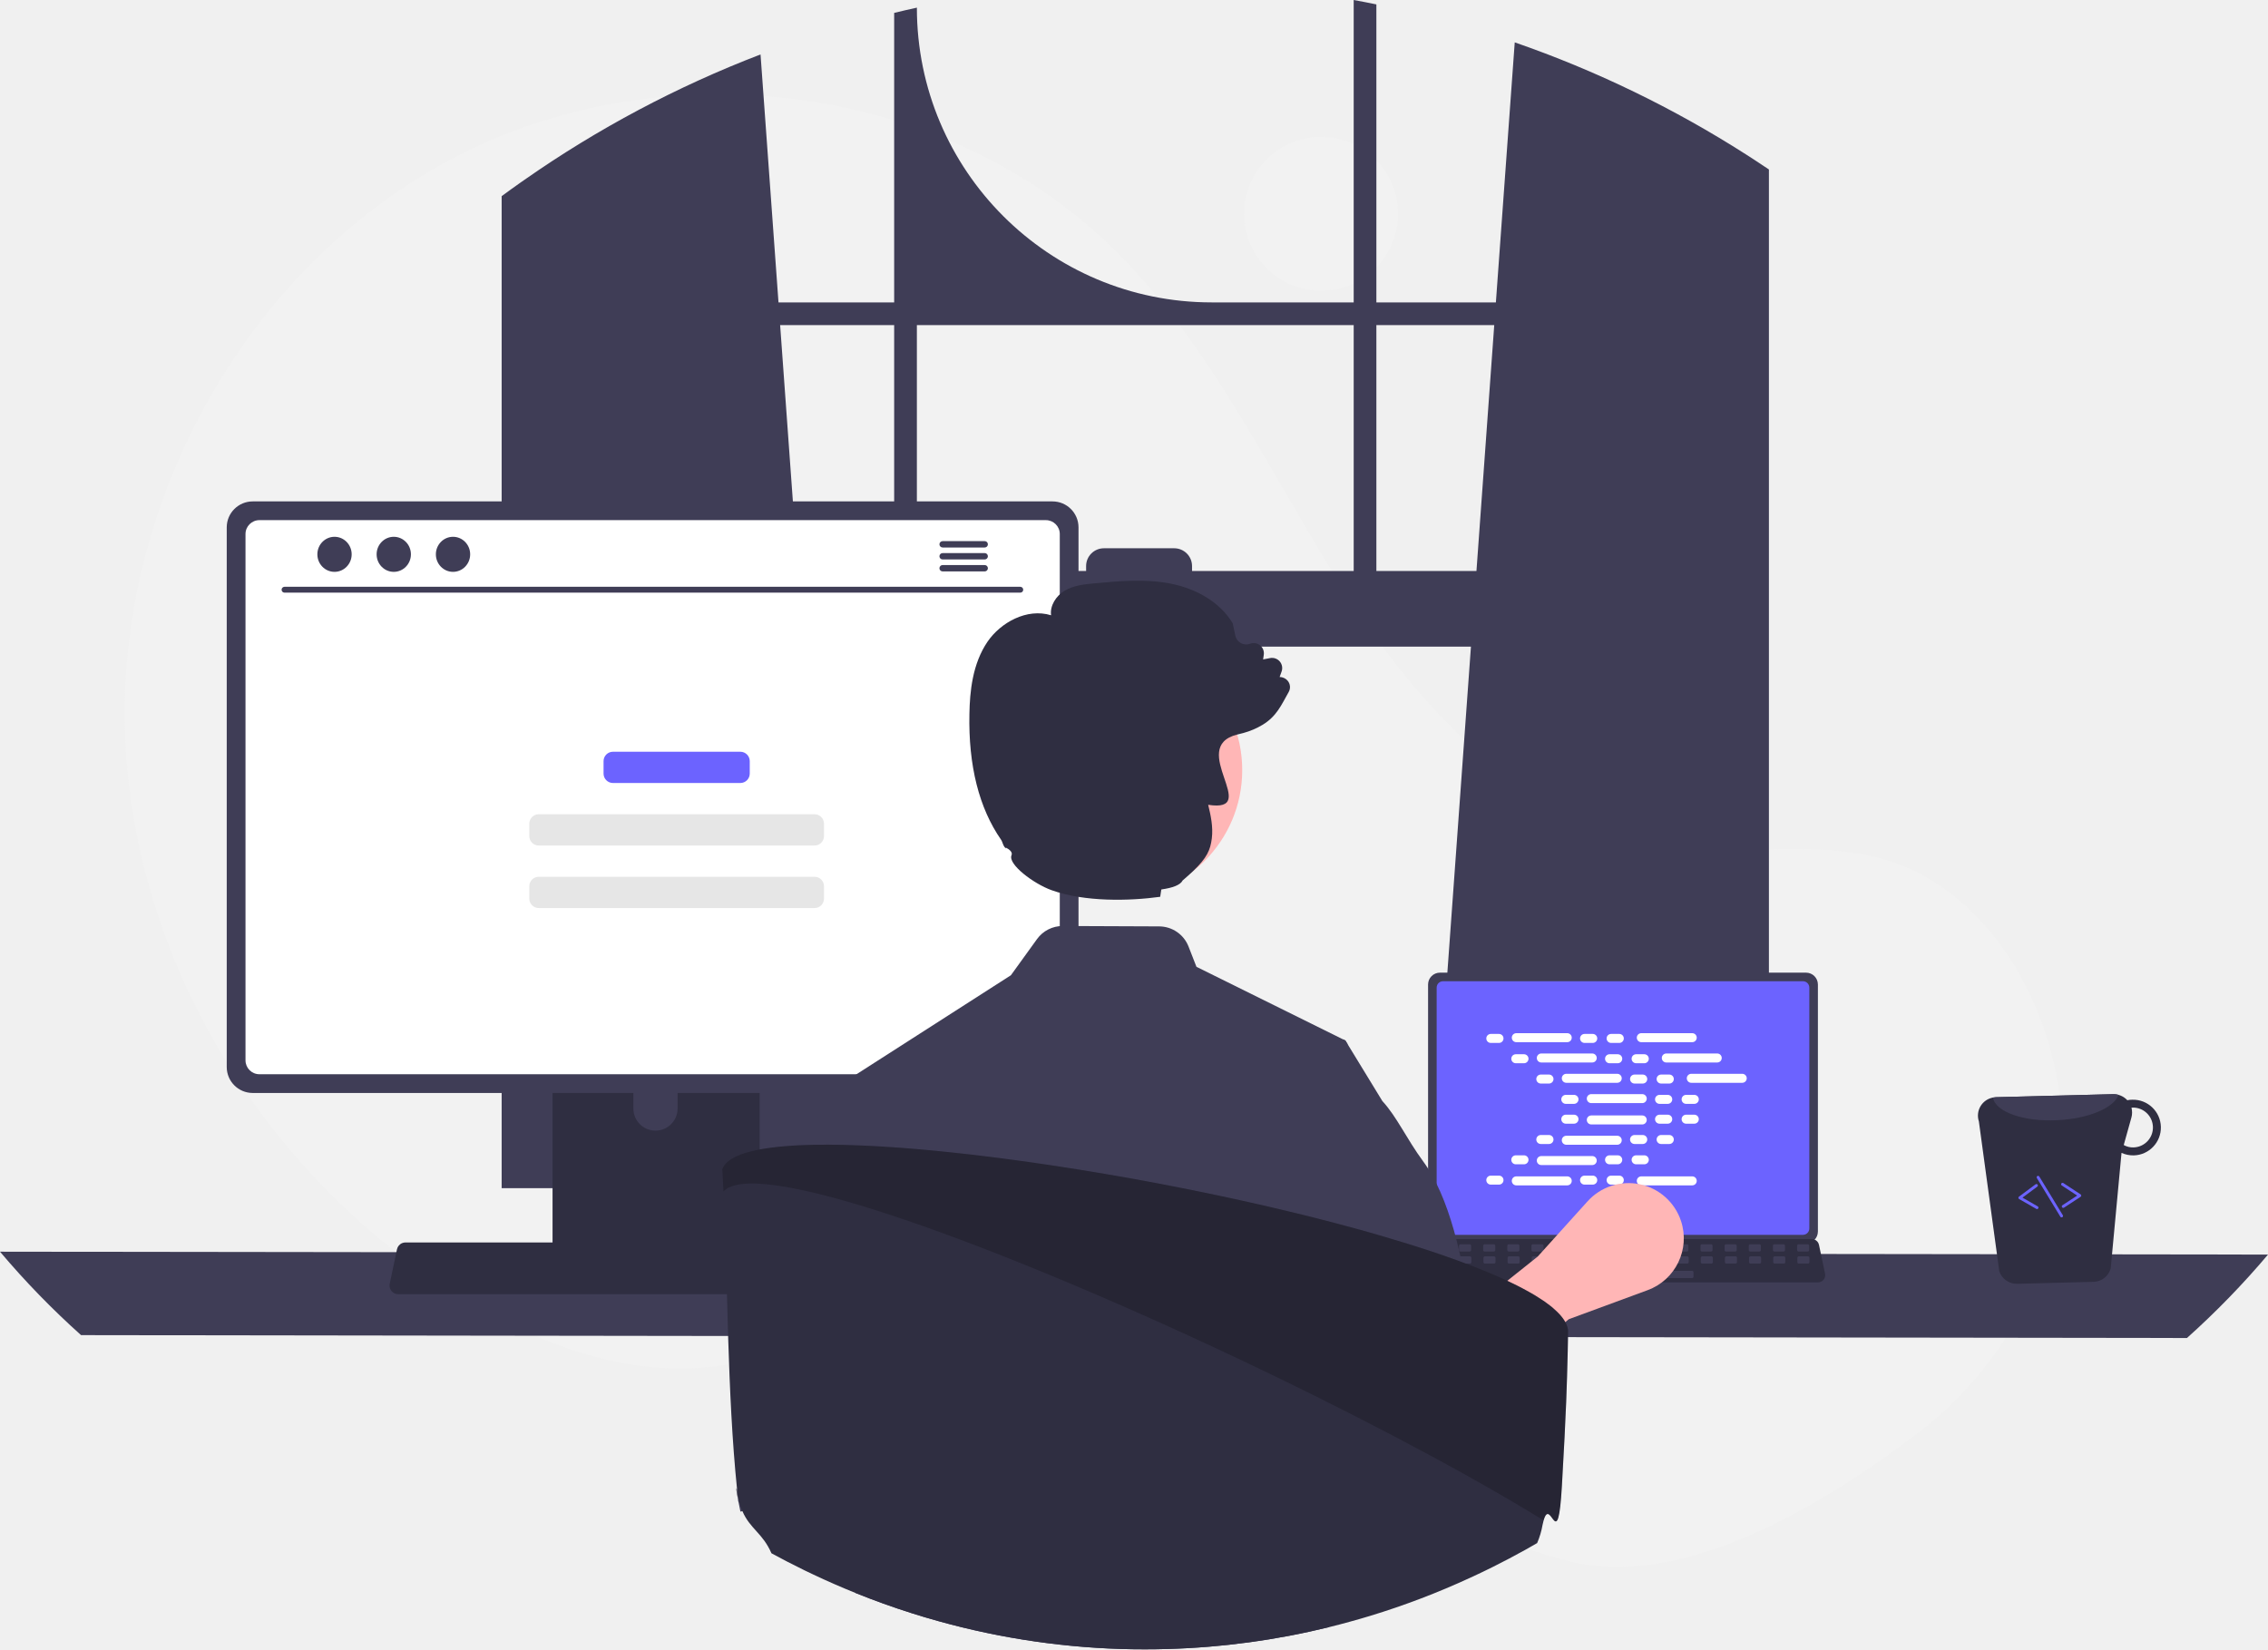
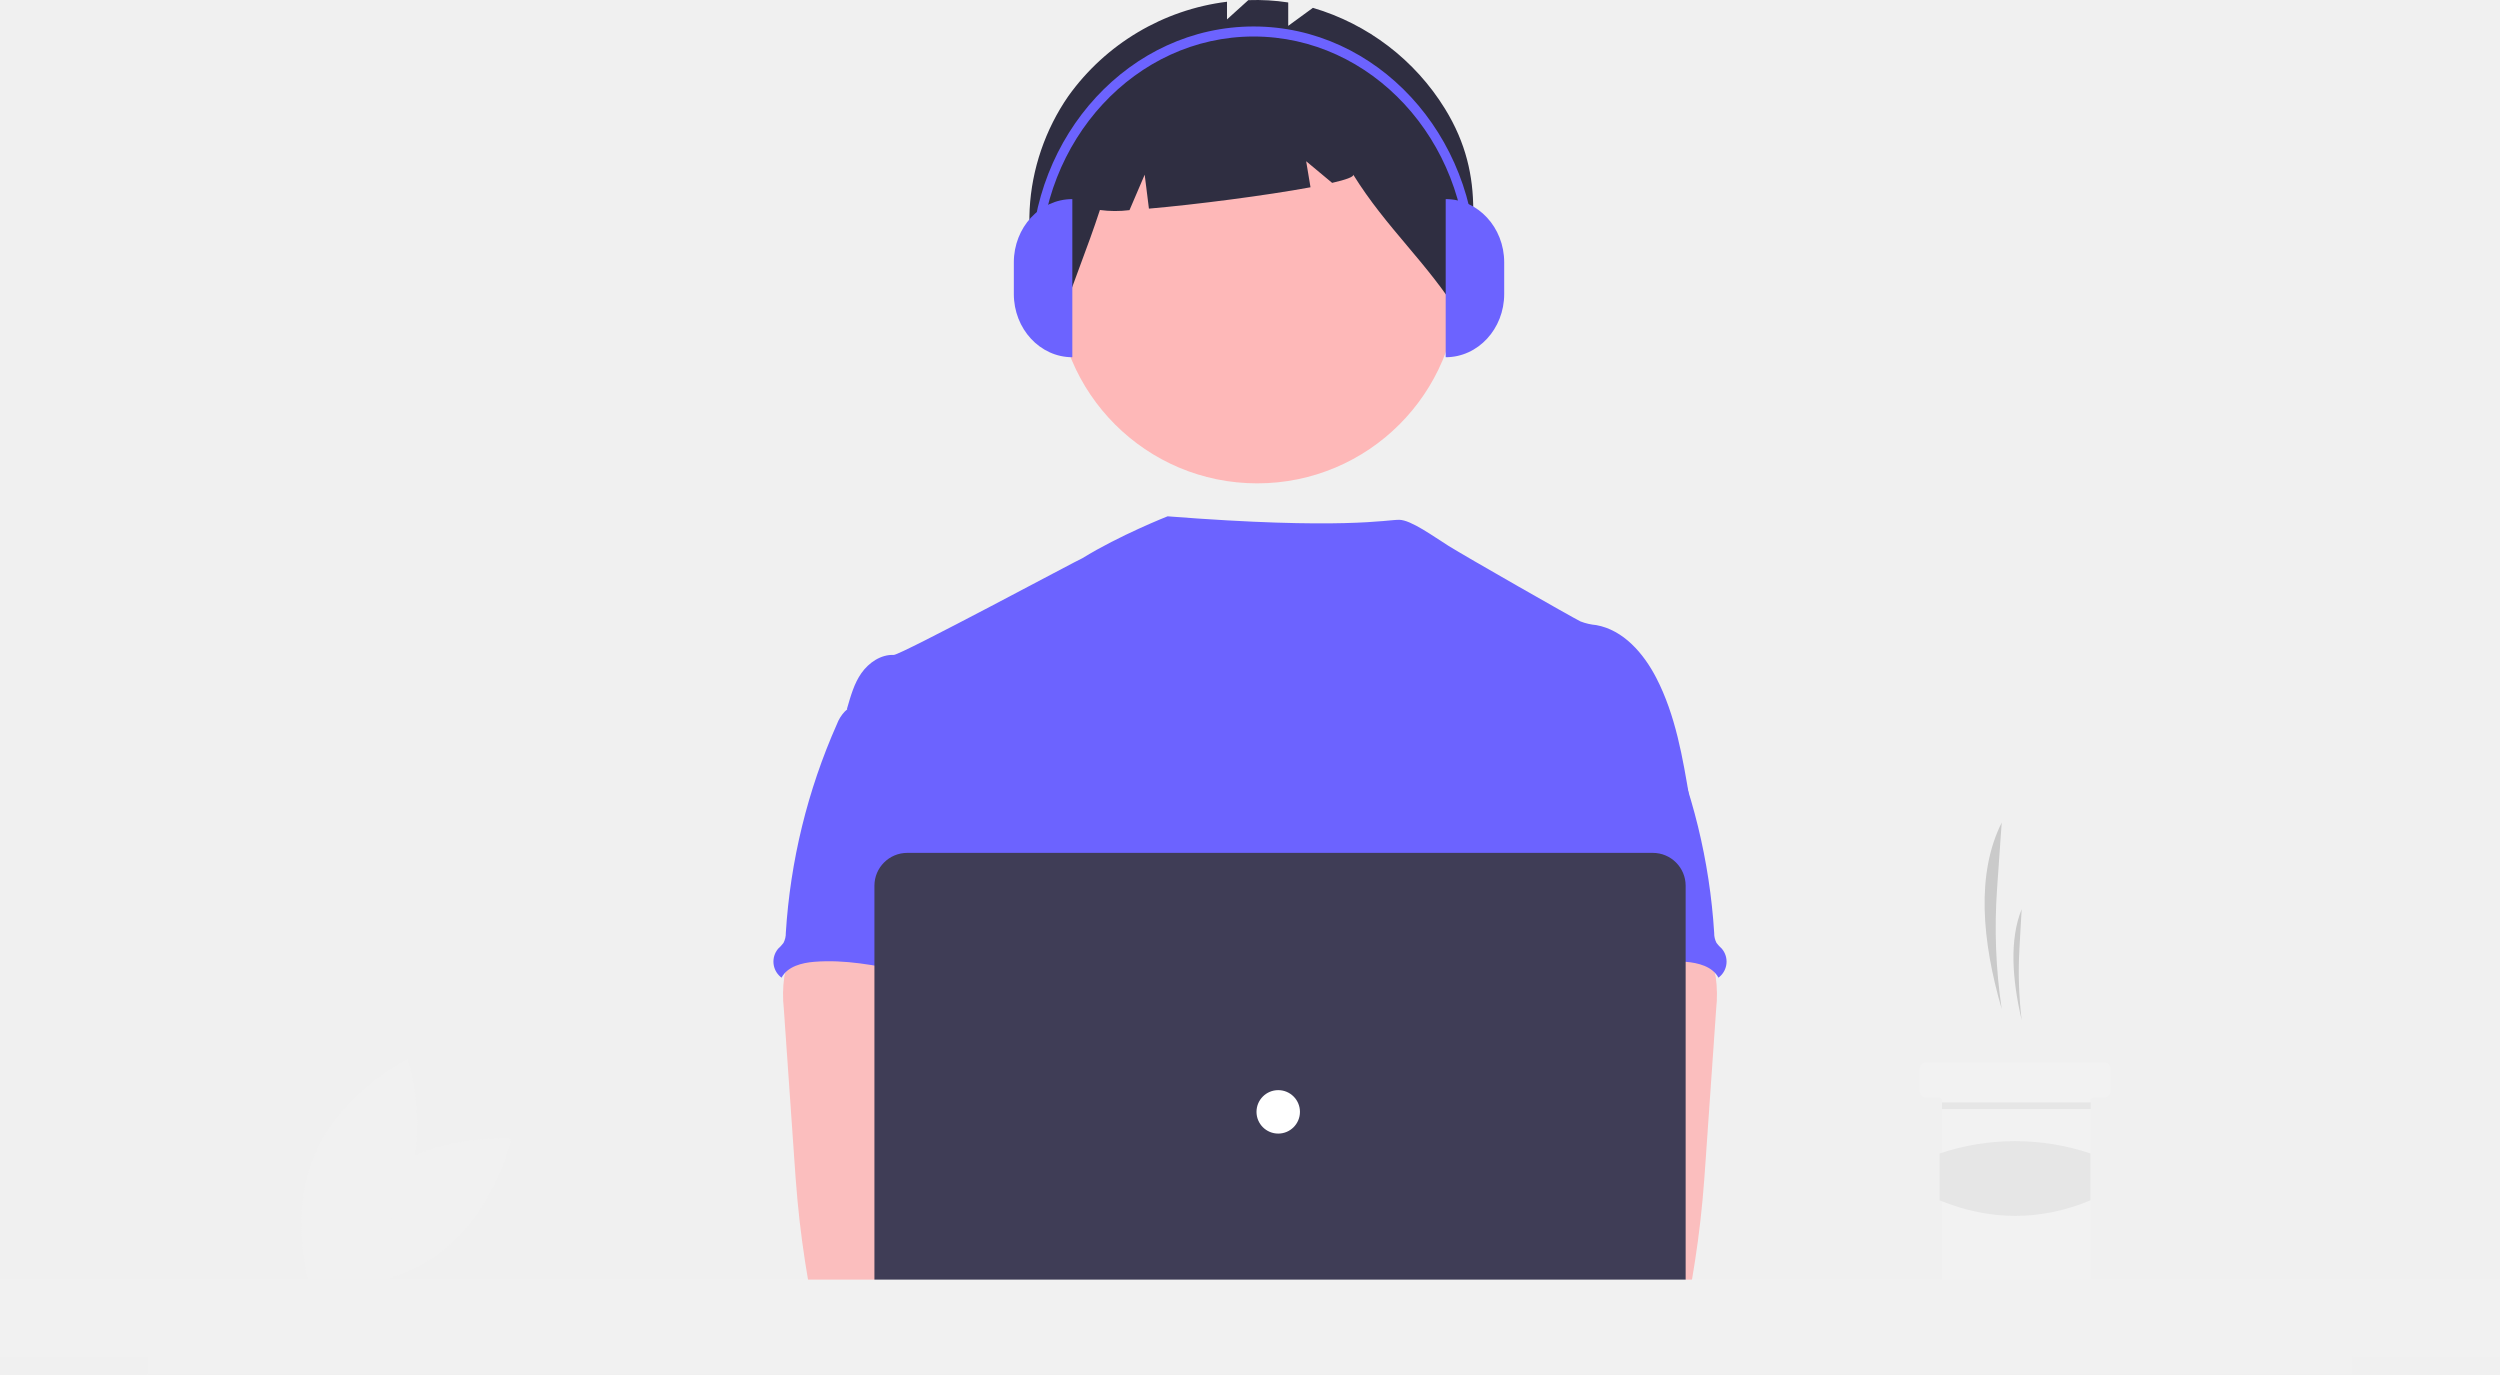
- <svg xmlns="http://www.w3.org/2000/svg" data-name="Layer 1" width="786.82" height="572.258" viewBox="0 0 786.82 572.258">
-   <circle cx="458.321" cy="74.182" r="26.701" fill="#f2f2f2" />
-   <path d="M872.038,661.023c39.688-30.229,58.644-81.025,46.776-129.482q-.442-1.806-.934-3.604c-7.867-28.763-27.332-56.101-55.7-65.291-23.82-7.717-49.82-1.783-74.669-4.851-48.781-6.024-86.601-45.494-113.211-86.819-26.611-41.325-47.062-87.583-82.422-121.724-58.285-56.275-153.362-68.391-225.627-31.76C293.987,254.121,247.955,335.391,249.918,416.386c1.963,80.995,50.046,158.432,119.875,199.517,25.652,15.093,55.321,25.785,84.848,22.044,25.62-3.246,48.899-17.013,74.399-21.1,40.091-6.426,79.927,11.701,114.603,32.824,34.676,21.123,68.17,46.16,107.574,55.952C789.478,715.131,836.881,687.801,872.038,661.023Z" transform="translate(-206.59 -163.8711)" fill="#f2f2f2" />
-   <path d="M815.016,219.191c-.87-.58-1.75-1.13-2.62-1.69a380.24,380.24,0,0,0-80.31-38.93l-6.54,90.22h-41.46v-103.39c-2.61-.54-5.24-1.05-7.87-1.53v104.92H626.946A102.27,102.27,0,0,1,524.676,166.521v-0c-2.64.57-5.26,1.18-7.88,1.83v100.44h-40.13l-6.23-86.03a380.858,380.858,0,0,0-81.94,43.53c-.44.3-.88.61-1.31.91-2.21,1.55-4.39,3.13-6.56,4.73v344.19h118.27l-2.09-28.95-11.5-158.95h231.59l-11.5,158.95-2.09,28.95h116.96v-353.45Q817.656,220.901,815.016,219.191Zm-298.22,142.78h-33.39l-6.17-85.3h39.56Zm159.42,0h-56.08v-1.69a6.18,6.18,0,0,0-6.19-6.18h-24.38a6.178,6.178,0,0,0-6.18,6.18v1.69h-58.71v-85.3h151.54Zm7.87,0v-85.3h40.89l-6.17,85.3Z" transform="translate(-206.59 -163.8711)" fill="#3f3d56" />
-   <path d="M206.59,598.162a289.003,289.003,0,0,0,28.12,28.95l730.58,1a289.003,289.003,0,0,0,28.12-28.95Z" transform="translate(-206.59 -163.8711)" fill="#3f3d56" />
-   <path d="M702.02,505.462v85.704a4.122,4.122,0,0,0,4.119,4.119H833.143a4.122,4.122,0,0,0,4.119-4.119v-85.704a4.124,4.124,0,0,0-4.119-4.115H706.139A4.124,4.124,0,0,0,702.02,505.462Z" transform="translate(-206.59 -163.8711)" fill="#3f3d56" />
-   <path d="M704.999,506.529V590.109a2.205,2.205,0,0,0,2.201,2.201H832.086a2.205,2.205,0,0,0,2.201-2.201V506.529a2.206,2.206,0,0,0-2.201-2.206H707.201A2.206,2.206,0,0,0,704.999,506.529Z" transform="translate(-206.59 -163.8711)" fill="#6c63ff" />
-   <path d="M699.364,607.881a2.47,2.47,0,0,0,1.943.93H837.299a2.502,2.502,0,0,0,2.446-3.016l-2.111-10.027a2.507,2.507,0,0,0-1.558-1.818,2.425,2.425,0,0,0-.888-.168H703.41a2.424,2.424,0,0,0-.888.168,2.507,2.507,0,0,0-1.558,1.818l-2.111,10.027A2.501,2.501,0,0,0,699.364,607.881Z" transform="translate(-206.59 -163.8711)" fill="#2f2e41" />
-   <rect x="830.034" y="595.588" width="4.188" height="2.513" rx="0.488" transform="translate(1457.666 1029.819) rotate(-180)" fill="#3f3d56" />
-   <rect x="821.657" y="595.588" width="4.188" height="2.513" rx="0.488" transform="translate(1440.912 1029.819) rotate(-180)" fill="#3f3d56" />
-   <rect x="813.28" y="595.588" width="4.188" height="2.513" rx="0.488" transform="translate(1424.158 1029.819) rotate(-180)" fill="#3f3d56" />
-   <rect x="804.903" y="595.588" width="4.188" height="2.513" rx="0.488" transform="translate(1407.404 1029.819) rotate(-180)" fill="#3f3d56" />
-   <rect x="796.526" y="595.588" width="4.188" height="2.513" rx="0.488" transform="translate(1390.65 1029.819) rotate(-180)" fill="#3f3d56" />
-   <rect x="788.149" y="595.588" width="4.188" height="2.513" rx="0.488" transform="translate(1373.896 1029.819) rotate(-180)" fill="#3f3d56" />
-   <rect x="779.772" y="595.588" width="4.188" height="2.513" rx="0.488" transform="translate(1357.142 1029.819) rotate(-180)" fill="#3f3d56" />
-   <rect x="771.395" y="595.588" width="4.188" height="2.513" rx="0.488" transform="translate(1340.388 1029.819) rotate(-180)" fill="#3f3d56" />
-   <rect x="763.018" y="595.588" width="4.188" height="2.513" rx="0.488" transform="translate(1323.634 1029.819) rotate(-180)" fill="#3f3d56" />
-   <rect x="754.641" y="595.588" width="4.188" height="2.513" rx="0.488" transform="translate(1306.88 1029.819) rotate(-180)" fill="#3f3d56" />
-   <rect x="746.264" y="595.588" width="4.188" height="2.513" rx="0.488" transform="translate(1290.126 1029.819) rotate(-180)" fill="#3f3d56" />
-   <rect x="737.887" y="595.588" width="4.188" height="2.513" rx="0.488" transform="translate(1273.372 1029.819) rotate(-180)" fill="#3f3d56" />
-   <rect x="729.51" y="595.588" width="4.188" height="2.513" rx="0.488" transform="translate(1256.618 1029.819) rotate(-180)" fill="#3f3d56" />
-   <rect x="721.133" y="595.588" width="4.188" height="2.513" rx="0.488" transform="translate(1239.865 1029.819) rotate(-180)" fill="#3f3d56" />
-   <rect x="712.756" y="595.588" width="4.188" height="2.513" rx="0.488" transform="translate(1223.111 1029.819) rotate(-180)" fill="#3f3d56" />
-   <rect x="704.379" y="595.588" width="4.188" height="2.513" rx="0.488" transform="translate(1206.357 1029.819) rotate(-180)" fill="#3f3d56" />
-   <rect x="830.133" y="599.777" width="4.188" height="2.513" rx="0.488" transform="translate(1457.864 1038.196) rotate(-180)" fill="#3f3d56" />
-   <rect x="821.756" y="599.777" width="4.188" height="2.513" rx="0.488" transform="translate(1441.11 1038.196) rotate(-180)" fill="#3f3d56" />
-   <rect x="813.379" y="599.777" width="4.188" height="2.513" rx="0.488" transform="translate(1424.356 1038.196) rotate(-180)" fill="#3f3d56" />
-   <rect x="805.002" y="599.777" width="4.188" height="2.513" rx="0.488" transform="translate(1407.602 1038.196) rotate(-180)" fill="#3f3d56" />
-   <rect x="796.625" y="599.777" width="4.188" height="2.513" rx="0.488" transform="translate(1390.848 1038.196) rotate(-180)" fill="#3f3d56" />
-   <rect x="788.248" y="599.777" width="4.188" height="2.513" rx="0.488" transform="translate(1374.094 1038.196) rotate(-180)" fill="#3f3d56" />
-   <rect x="779.871" y="599.777" width="4.188" height="2.513" rx="0.488" transform="translate(1357.34 1038.196) rotate(-180)" fill="#3f3d56" />
-   <rect x="771.494" y="599.777" width="4.188" height="2.513" rx="0.488" transform="translate(1340.586 1038.196) rotate(-180)" fill="#3f3d56" />
-   <rect x="763.117" y="599.777" width="4.188" height="2.513" rx="0.488" transform="translate(1323.832 1038.196) rotate(-180)" fill="#3f3d56" />
-   <rect x="754.74" y="599.777" width="4.188" height="2.513" rx="0.488" transform="translate(1307.078 1038.196) rotate(-180)" fill="#3f3d56" />
-   <rect x="746.363" y="599.777" width="4.188" height="2.513" rx="0.488" transform="translate(1290.324 1038.196) rotate(-180)" fill="#3f3d56" />
-   <rect x="737.986" y="599.777" width="4.188" height="2.513" rx="0.488" transform="translate(1273.57 1038.196) rotate(-180)" fill="#3f3d56" />
-   <rect x="729.609" y="599.777" width="4.188" height="2.513" rx="0.488" transform="translate(1256.816 1038.196) rotate(-180)" fill="#3f3d56" />
-   <rect x="721.232" y="599.777" width="4.188" height="2.513" rx="0.488" transform="translate(1240.062 1038.196) rotate(-180)" fill="#3f3d56" />
-   <rect x="712.855" y="599.777" width="4.188" height="2.513" rx="0.488" transform="translate(1223.309 1038.196) rotate(-180)" fill="#3f3d56" />
-   <rect x="704.478" y="599.777" width="4.188" height="2.513" rx="0.488" transform="translate(1206.555 1038.196) rotate(-180)" fill="#3f3d56" />
-   <rect x="760.604" y="604.803" width="33.508" height="2.513" rx="0.488" transform="translate(1348.126 1048.248) rotate(-180)" fill="#3f3d56" />
-   <rect x="515.631" y="358.737" width="5.966" height="3.122" rx="1.561" fill="#fff" />
-   <rect x="548.154" y="358.737" width="5.966" height="3.122" rx="1.561" fill="#fff" />
-   <rect x="557.369" y="358.737" width="5.966" height="3.122" rx="1.561" fill="#fff" />
-   <rect x="524.477" y="358.477" width="20.796" height="3.122" rx="1.561" fill="#fff" />
-   <rect x="567.841" y="358.477" width="20.796" height="3.122" rx="1.561" fill="#fff" />
-   <rect x="524.304" y="365.784" width="5.966" height="3.122" rx="1.561" fill="#fff" />
-   <rect x="556.827" y="365.784" width="5.966" height="3.122" rx="1.561" fill="#fff" />
-   <rect x="566.042" y="365.784" width="5.966" height="3.122" rx="1.561" fill="#fff" />
-   <rect x="533.15" y="365.523" width="20.796" height="3.122" rx="1.561" fill="#fff" />
-   <rect x="576.514" y="365.523" width="20.796" height="3.122" rx="1.561" fill="#fff" />
-   <rect x="532.977" y="372.83" width="5.966" height="3.122" rx="1.561" fill="#fff" />
-   <rect x="565.5" y="372.83" width="5.966" height="3.122" rx="1.561" fill="#fff" />
-   <rect x="574.715" y="372.83" width="5.966" height="3.122" rx="1.561" fill="#fff" />
-   <rect x="541.823" y="372.57" width="20.796" height="3.122" rx="1.561" fill="#fff" />
-   <rect x="585.187" y="372.57" width="20.796" height="3.122" rx="1.561" fill="#fff" />
-   <rect x="541.649" y="379.877" width="5.966" height="3.122" rx="1.561" fill="#fff" />
-   <rect x="574.172" y="379.877" width="5.966" height="3.122" rx="1.561" fill="#fff" />
-   <rect x="583.387" y="379.877" width="5.966" height="3.122" rx="1.561" fill="#fff" />
-   <rect x="550.496" y="379.617" width="20.796" height="3.122" rx="1.561" fill="#fff" />
-   <rect x="548.154" y="407.898" width="5.966" height="3.122" rx="1.561" fill="#fff" />
-   <rect x="557.369" y="407.898" width="5.966" height="3.122" rx="1.561" fill="#fff" />
-   <rect x="567.841" y="408.158" width="20.796" height="3.122" rx="1.561" fill="#fff" />
-   <rect x="515.631" y="407.898" width="5.966" height="3.122" rx="1.561" fill="#fff" />
-   <rect x="524.477" y="408.158" width="20.796" height="3.122" rx="1.561" fill="#fff" />
-   <rect x="524.304" y="400.851" width="5.966" height="3.122" rx="1.561" fill="#fff" />
-   <rect x="556.827" y="400.851" width="5.966" height="3.122" rx="1.561" fill="#fff" />
-   <rect x="566.042" y="400.851" width="5.966" height="3.122" rx="1.561" fill="#fff" />
-   <rect x="533.15" y="401.111" width="20.796" height="3.122" rx="1.561" fill="#fff" />
-   <rect x="532.977" y="393.804" width="5.966" height="3.122" rx="1.561" fill="#fff" />
-   <rect x="565.5" y="393.804" width="5.966" height="3.122" rx="1.561" fill="#fff" />
-   <rect x="574.715" y="393.804" width="5.966" height="3.122" rx="1.561" fill="#fff" />
-   <rect x="541.823" y="394.064" width="20.796" height="3.122" rx="1.561" fill="#fff" />
-   <rect x="541.649" y="386.758" width="5.966" height="3.122" rx="1.561" fill="#fff" />
-   <rect x="574.172" y="386.758" width="5.966" height="3.122" rx="1.561" fill="#fff" />
-   <rect x="583.387" y="386.758" width="5.966" height="3.122" rx="1.561" fill="#fff" />
-   <rect x="550.496" y="387.018" width="20.796" height="3.122" rx="1.561" fill="#fff" />
-   <path d="M711.507,654.353l-13.35-21.102,41.902-33.403,17.295-19.161a19.161,19.161,0,0,1,32.418,6.828h0a19.161,19.161,0,0,1-11.57,23.991l-27.349,10.075Z" transform="translate(-206.59 -163.8711)" fill="#ffb6b6" />
-   <path d="M398.28,501.352v102.56h71.85v-102.56a3.448,3.448,0,0,0-2.43-3.3,3.175,3.175,0,0,0-1.03-.16H401.75A3.463,3.463,0,0,0,398.28,501.352Zm28.04,35.24a7.67,7.67,0,0,1,15.34,0v11.9a7.67,7.67,0,0,1-15.34,0Z" transform="translate(-206.59 -163.8711)" fill="#2f2e41" />
-   <path d="M398.06,600.632v9.89a1.946,1.946,0,0,0,1.93,1.94h68.43a1.94,1.94,0,0,0,1.93-1.94v-9.89Z" transform="translate(-206.59 -163.8711)" fill="#3f3d56" />
-   <path d="M285.25,346.832V534.092a9.007,9.007,0,0,0,9,9h277.5a9.007,9.007,0,0,0,9-9V346.832a9.011,9.011,0,0,0-9-8.99H294.25A9.012,9.012,0,0,0,285.25,346.832Z" transform="translate(-206.59 -163.8711)" fill="#3f3d56" />
-   <path d="M291.76,349.162v182.62a4.818,4.818,0,0,0,4.81,4.81H569.44a4.818,4.818,0,0,0,4.81-4.81v-182.62a4.82,4.82,0,0,0-4.81-4.82H296.57A4.821,4.821,0,0,0,291.76,349.162Z" transform="translate(-206.59 -163.8711)" fill="#fff" />
-   <path d="M342.4,611.792a2.948,2.948,0,0,0,2.32,1.11h162.34a2.987,2.987,0,0,0,2.92-3.6l-2.52-11.97a2.993,2.993,0,0,0-1.86-2.17,2.895,2.895,0,0,0-1.06-.2H347.23a2.894,2.894,0,0,0-1.06.2,2.992,2.992,0,0,0-1.86,2.17l-2.52,11.97A2.985,2.985,0,0,0,342.4,611.792Z" transform="translate(-206.59 -163.8711)" fill="#2f2e41" />
-   <path d="M560.585,369.499H305.261a1.016,1.016,0,0,1,0-2.031H560.585a1.016,1.016,0,0,1,0,2.031Z" transform="translate(-206.59 -163.8711)" fill="#3f3d56" />
-   <ellipse cx="116.051" cy="192.33" rx="5.95" ry="6.083" fill="#3f3d56" />
-   <ellipse cx="136.607" cy="192.33" rx="5.95" ry="6.083" fill="#3f3d56" />
-   <ellipse cx="157.163" cy="192.33" rx="5.95" ry="6.083" fill="#3f3d56" />
-   <path d="M548.206,351.622h-14.6a1.105,1.105,0,0,0,0,2.21h14.6a1.105,1.105,0,0,0,0-2.21Z" transform="translate(-206.59 -163.8711)" fill="#3f3d56" />
-   <path d="M548.206,355.772h-14.6a1.105,1.105,0,0,0,0,2.21h14.6a1.105,1.105,0,0,0,0-2.21Z" transform="translate(-206.59 -163.8711)" fill="#3f3d56" />
-   <path d="M548.206,359.922h-14.6a1.105,1.105,0,0,0,0,2.21h14.6a1.105,1.105,0,0,0,0-2.21Z" transform="translate(-206.59 -163.8711)" fill="#3f3d56" />
-   <path d="M900.186,604.972a6.416,6.416,0,0,0,6.183,4.331l26.492-.682a6.329,6.329,0,0,0,5.981-4.657l3.749-40.087a9.794,9.794,0,0,0,4.238.871,9.661,9.661,0,1,0-.485-19.317,8.184,8.184,0,0,0-1.736.181,6.548,6.548,0,0,0-4.874-2.103l-40.751,1.052a5.853,5.853,0,0,0-1.005.125,6.365,6.365,0,0,0-4.873,8.265Zm43.173-43.817,2.668-9.553a6.506,6.506,0,0,0,.02-3.375c.129-0.0.244-.062.373-.062a6.91,6.91,0,0,1,.324,13.817A6.505,6.505,0,0,1,943.359,561.156Z" transform="translate(-206.59 -163.8711)" fill="#2f2e41" />
-   <path d="M897.978,544.686c.868,4.964,10.629,8.454,22.366,7.847,10.793-.497,19.617-4.287,21.234-8.778a6.025,6.025,0,0,0-1.844-.246l-40.751,1.052A5.853,5.853,0,0,0,897.978,544.686Z" transform="translate(-206.59 -163.8711)" fill="#3f3d56" />
-   <path d="M922.494,582.944a.497.497,0,0,0,.151-.066l5.753-3.766a.499.499,0,0,0,0-.836l-5.98-3.917a.5.5,0,1,0-.548.836l5.341,3.498-5.114,3.348a.5.5,0,0,0,.396.903Z" transform="translate(-206.59 -163.8711)" fill="#6c63ff" />
-   <path d="M913.408,583.363a.5.5,0,0,0,.126-.918l-5.303-3.04,5.126-3.807a.5.5,0,1,0-.596-.802l-5.739,4.263a.5.5,0,0,0,.049.835l5.965,3.42A.5.5,0,0,0,913.408,583.363Z" transform="translate(-206.59 -163.8711)" fill="#6c63ff" />
-   <path d="M921.922,586.244a.482.482,0,0,0,.137-.058.5.5,0,0,0,.168-.687l-8.155-13.408a.5.5,0,0,0-.854.521l8.155,13.408A.5.5,0,0,0,921.922,586.244Z" transform="translate(-206.59 -163.8711)" fill="#6c63ff" />
-   <rect x="209.385" y="260.827" width="50.719" height="10.846" rx="3.264" fill="#6c63ff" />
-   <rect x="183.626" y="282.519" width="102.236" height="10.846" rx="3.264" fill="#e6e6e6" />
-   <rect x="183.626" y="304.21" width="102.236" height="10.846" rx="3.264" fill="#e6e6e6" />
-   <path d="M497.301,540.717l.217.684.011.023,6.525,19.838,7.506,22.861,14.123,42.961.137,6.673v.023l1.049,53.684-2.909,7.278,3.274,11.932s-1.506-18.037-9.582-7.679c-4.574,5.886-9.925,11.91-14.317,17.556q9.6,3.884,19.507,7.027c1.426.456,2.863.89,4.301,1.323q.462.137.924.274a266.863,266.863,0,0,0,67.351,10.826c1.186.034,2.35.057,3.479.08.399.011.787.023,1.175.023,1.278.011,2.544.023,3.822.023q3.867,0,7.7-.114a266.853,266.853,0,0,0,56.091-7.586c-.125-7.586-.468-16.45-.958-25.918-.228-4.643-5.35-9.674-5.658-14.533-.217-3.65,4.381-7.084,4.141-10.792-1.551-22.827-3.491-14.064-4.928-30.229q-.222-2.379-.411-4.552c-.924-10.381-1.563-16.872-1.563-16.872l6.137-38.683,9.639-60.734-.742-1.221-.833-.411-50.844-25.165-2.761-7.073a10.979,10.979,0,0,0-10.141-6.947l-33.493-.137a10.931,10.931,0,0,0-8.909,4.529l-9.069,12.56Z" transform="translate(-206.59 -163.8711)" fill="#3f3d56" />
-   <path d="M533.407,617.525,525.82,633.758l-5.179,11.088-8.909,46.646-4.46,4.734L503.45,679.467l-39.998,8.881c-1.312-7.29-.351.247-1.161-7.75.228-.228.468-.456.707-.685.639-.593,1.175-1.152,1.164-1.688-.456-27.584.913-74.526,12.343-102.966a60.053,60.053,0,0,1,7.027-13.107c.228-.308.445-.616.662-.924,5.27-7.381,8.601-14.647,13.324-19.815v-.011a.53.53,0,0,0,.08-.08.157.157,0,0,0,.046-.034l32.443-17.203,1.392,39.105.992,28.109Z" transform="translate(-206.59 -163.8711)" fill="#3f3d56" />
-   <path d="M650.391,622.135l9.476,20.275,3.307,7.061,8.907,46.642,4.446,4.723,3.83-16.755,1.8-.369,32.459-6.722,9.461,30.046a17.984,17.984,0,0,0-3.261-22.506c-.646-.585-1.184-1.154-1.169-1.692.538-32.443-1.446-91.684-19.367-116.066-5.692-7.738-9.107-15.445-14.076-20.829-.015-.015-.015-.031-.031-.031L674.081,526.114l-.738-1.215-.831-.415Z" transform="translate(-206.59 -163.8711)" fill="#3f3d56" />
-   <circle id="a657ec4b-47ce-4d2a-9c58-81a811696ca9" data-name="Ellipse 5" cx="386.397" cy="267.201" r="44.558" fill="#ffb6b6" />
-   <path d="M653.212,399.948a3.759,3.759,0,0,0-2.69-1.19l.67-1.86a3.528,3.528,0,0,0-3.96-4.7l-2.44.47.23-1.63a3.534,3.534,0,0,0-4.73-3.82,3.766,3.766,0,0,1-3.24-.23,3.846,3.846,0,0,1-1.92-2.61l-.85-4.1-.09-.22c-4.14-6.9-12.1-11.92-21.84-13.76-8.67-1.65-17.56-.81-26.13-.02-3.4.32-7.24.68-10.44,2.64-2.72,1.68-5.02,5.04-4.55,8.43-8.45-2.59-17.51,2.58-22,9.1-5.32,7.76-6.19,17.48-6.33,25.08-.38,17.98,3.33,32.69,11,43.73.56.8.7,2.47,1.81,3.03l-.23-.37c1.24.62,2.5,1.62,2.03,2.69-1.35,3.08,7.62,9.89,13.94,12.14,11.53,4.11,26.86,3.76,37.64,2.28l.38-2.55c3.89-.53,6.63-1.54,7.4-3.12,1.36-1.16,2.52-2.2,3.53-3.16l.01-.01c.02-.02.06-.05.08-.07,4.87-4.67,6-7.33,6.51-11.38.49-3.97-.38-8-1.27-11.63,18.74,2.9-7.38-19.96,10.08-24.38a5.434,5.434,0,0,1,.61-.15c.51-.12,1.02-.24,1.51-.38a26.448,26.448,0,0,0,6.72-2.87c4.88-2.97,6.49-6.91,9.01-11.35A3.427,3.427,0,0,0,653.212,399.948Z" transform="translate(-206.59 -163.8711)" fill="#2f2e41" />
-   <path d="M750.582,625.308c-.01,1.75-.03,4.2-.11,7.23q-.015.63-.03,1.29c-.13,5.57-.26,10.24-.47,15.43-.01.36-.02.71-.04,1.07-.28,7.24-.72,15.67-1.48,29.02-1.41,24.66-3.87,3.39-6.34,12.04-.12.43-.25.94-.37,1.54a27.916,27.916,0,0,1-1.88,6.33c-1.31.78-2.66,1.53-3.99,2.28-3.79,2.11-7.64,4.14-11.52,6.07-2.18,1.08-4.37,2.14-6.57,3.16-.35.16-.69.32-1.03.47a270.887,270.887,0,0,1-34.75,13.26c-2.32.7-4.63,1.38-6.97,2.01-2.44.68-4.88,1.32-7.35,1.92a266.893,266.893,0,0,1-56.09,7.59c-2.55.08-5.12.11-7.7.11-1.28,0-2.54-.01-3.82-.02-.39,0-.78-.01-1.17-.02-1.13-.03-2.3-.05-3.48-.08a266.663,266.663,0,0,1-67.35-10.83l-.93-.27c-1.44-.44-2.87-.87-4.3-1.33q-9.9-3.135-19.51-7.02-7.335-2.955-14.5-6.34a.339.339,0,0,1-.12-.06c-1-.46-2.01-.94-3.01-1.43-.13-.07-.27-.14-.41-.21q-5.595-2.73-11.07-5.72c-3.07-7.05-7.39-8.4-10.07-14.6a25.874,25.874,0,0,1-1.68-5.74c0-.02-.01-.04-.01-.07.28,3.72-1.19-6.6-.01-.04-.01-.12-.02-.25-.03-.4-.03-.36-.07-.8-.13-1.35-3.43-33.49-3.21-71.79-4.7-103.35q-.15-3.06-.31-5.86c-.03-.62-.07-1.23-.11-1.83.07-.18.15-.37.24-.55a1.002,1.002,0,0,1,.07-.15,1.623,1.623,0,0,1,.1-.18c.02-.03.05-.07.07-.1a.917.917,0,0,1,.05-.1c.09-.14.19-.29.3-.43.05-.06.09-.11.14-.16a.808.808,0,0,1,.12-.14.637.637,0,0,1,.11-.13c.04-.04.08-.09.13-.14a.302.302,0,0,1,.08-.08,2.033,2.033,0,0,1,.26-.25,9.624,9.624,0,0,1,1.14-.9c.14-.09.29-.18.43-.28a19.135,19.135,0,0,1,3.17-1.52c.38-.14.76-.27,1.17-.41.15-.04.29-.09.44-.14.22-.07.44-.14.67-.19,1.14-.34,2.37-.63,3.7-.9.16-.03.33-.06.5-.1.24-.05.49-.09.74-.13.34-.06.69-.12,1.04-.18,2.97-.47,6.34-.82,10.06-1.05q.525-.03,1.05-.06c.41-.02.82-.04,1.24-.06.35-.02.71-.03,1.07-.04.35-.02.71-.03,1.08-.04,1.01-.03,2.05-.06,3.11-.08,3.02-.06,6.2-.04,9.54.03,1.55.04,3.13.08,4.75.15.11,0,.21.01.31.01,1.41.05,2.83.11,4.29.19,1.02.05,2.05.1,3.08.16.97.06,1.95.12,2.94.19.77.04,1.54.1,2.32.15.66.05,1.32.1,1.98.14l.9.06c.49.04.98.07,1.48.12,1.1.09,2.2.18,3.32.27,1.11.1,2.24.2,3.37.3s2.27.21,3.41.32c.12.01.23.02.34.03,1.04.11,2.08.21,3.13.32.24.02.49.04.73.07,1.001.101,2.022.218,3.032.326.31.033.618.066.929.1.791.086,1.572.161,2.368.254,1.05.12,2.12.23,3.16.37.81.09,1.62.18,2.43.28,1.27.15,2.56.31,3.85.48.49.06.98.12,1.47.19,3.68.46,7.4.97,11.18,1.5,5.73.81,11.55,1.69,17.41,2.64q8.805,1.425,17.71,3.01c1.5.27,3,.54,4.51.82q1.02.195,2.04.39c1.16.21,2.32.43,3.48.65,1.16.22,2.32.44,3.48.67,1.38.27,2.77.54,4.15.81,9.09,1.8,18.13,3.72,26.95,5.73,1.45.33,2.9.67,4.34,1q4.32,1.005,8.56,2.04c.78.18,1.55.37,2.32.56,1.92.48,3.84.96,5.73,1.45l.33.09c1.39.34,2.75.69,4.11,1.05q4.815,1.26,9.47,2.55,3.09.855,6.11,1.73c3.01.87,5.96,1.75,8.83,2.64.71.22,1.42.44,2.12.65,2.1.65,4.17,1.31,6.18,1.97,1.6.52,3.16,1.05,4.7,1.58q2.31.795,4.53,1.59c.95.34,1.89.7,2.83,1.04,1.35.5,2.68,1,3.98,1.5.4.15.79.31,1.18.46.25.11.49.2.73.3.47.19.95.37,1.41.56.47.18.93.37,1.39.57.45.18.91.37,1.35.56.45.18.89.37,1.33.57.37.15.73.31,1.08.47.71.31,1.42.62,2.11.94.34.16.68.31,1.02.47l.78.36c.11.06.22.11.33.16.25.12.51.25.76.37.58.27,1.15.56,1.71.83.75.38,1.48.76,2.18,1.13.71.38,1.4.76,2.06,1.13.11.06.21.12.32.18.15.08.3.17.45.25.51.29,1,.59,1.49.88.96.59,1.87,1.17,2.72,1.75.19.13.37.26.56.38.63.45,1.23.89,1.79,1.34,0,.01,0,.01.01.01.19.14.37.29.55.43.15.14.31.26.46.4.52.45,1,.88,1.44,1.32a5.667,5.667,0,0,1,.42.43,1.208,1.208,0,0,1,.16.16c.2.2.38.4.55.6a.553.553,0,0,1,.07.09c.24.28.46.56.67.84.1.14.21.28.3.42.12.17.24.35.34.52.09.14.17.29.25.43a7.257,7.257,0,0,1,.54,1.13,5.241,5.241,0,0,1,.27.82A5.844,5.844,0,0,1,750.582,625.308Z" transform="translate(-206.59 -163.8711)" fill="#2f2e41" />
-   <path d="M750.582,625.308c-.01,1.75-.03,4.2-.11,7.23-.01.42-.03.85-.04,1.29-.1,4.25-.25,9.5-.46,15.43-.01.36-.02.71-.04,1.07-.28,7.24-.72,15.67-1.48,29.02-1.41,24.66-3.87,3.39-6.34,12.04-6.86-4.22-14.38-8.64-22.42-13.18q-2.175-1.23-4.39-2.47c-16.08-8.97-34.04-18.37-52.79-27.68-.74-.37-1.49-.74-2.23-1.1-42.95-21.23-89.83-41.88-127.81-55.66-7.33-2.66-14.33-5.06-20.91-7.17-13.86-4.43-25.84-7.53-35.06-8.87-9.6-1.4-16.23-.9-18.91,1.99q-.15-3.06-.31-5.86-.06-.93-.12-1.83c.062-.165.142-.322.22-.48.011-.023.019-.047.03-.07a1.002,1.002,0,0,1,.07-.15,1.623,1.623,0,0,1,.1-.18,1.06,1.06,0,0,1,.12-.2c.09-.14.19-.29.3-.43a3.483,3.483,0,0,1,.26-.3.637.637,0,0,1,.11-.13c.04-.04.08-.09.13-.14a.302.302,0,0,1,.08-.08,2.033,2.033,0,0,1,.26-.25,9.624,9.624,0,0,1,1.14-.9c.14-.09.29-.18.43-.28a19.135,19.135,0,0,1,3.17-1.52c.38-.14.76-.27,1.17-.41.15-.04.29-.09.44-.14.22-.07.44-.14.67-.19,1.14-.34,2.37-.63,3.7-.9.4-.08.82-.16,1.24-.23.34-.06.69-.12,1.04-.18,2.97-.47,6.34-.82,10.06-1.05q.525-.03,1.05-.06c.41-.02.82-.04,1.24-.06.35-.02.71-.03,1.07-.04.35-.02.71-.03,1.08-.04,1.01-.03,2.05-.06,3.11-.08,3.02-.05,6.2-.03,9.54.04,1.55.03,3.13.08,4.75.15.1,0,.21.01.31.01,1.41.04,2.84.11,4.29.18,1.02.05,2.05.1,3.08.16.97.06,1.95.12,2.94.19.77.04,1.54.1,2.32.15.66.05,1.32.1,1.98.14.79.06,1.58.12,2.38.18,1.1.09,2.2.18,3.32.27,1.11.1,2.24.2,3.37.3s2.27.21,3.41.32c.12.01.23.02.34.03,1.04.11,2.08.21,3.13.32q8.73.885,17.97,2.07,5.52.705,11.18,1.51c5.73.81,11.55,1.69,17.41,2.63q8.805,1.425,17.71,3.01c1.5.27,3,.54,4.51.82q2.76.51,5.52,1.04c1.16.22,2.32.44,3.48.67,1.38.27,2.77.54,4.15.81,9.09,1.8,18.13,3.72,26.95,5.73,1.45.33,2.9.67,4.34,1q4.32,1.005,8.56,2.04c.78.19,1.55.38,2.32.57q2.895.72,5.73,1.44v.01c.11.02.22.05.33.08,1.38.35,2.75.7,4.11,1.06q4.815,1.26,9.47,2.54c2.06.58,4.1,1.15,6.11,1.73,3.01.88,5.96,1.76,8.83,2.64.71.22,1.42.44,2.12.65q3.15.99,6.18,1.97c1.6.52,3.16,1.05,4.7,1.58q2.31.795,4.53,1.59c.96.34,1.9.69,2.83,1.03,1.36.5,2.68,1,3.98,1.51.4.15.79.31,1.18.46.73.28,1.44.57,2.14.86.47.18.93.37,1.39.57.45.18.91.37,1.35.56.45.18.89.37,1.33.57.37.15.73.31,1.08.47.71.31,1.42.62,2.11.94.34.16.68.31,1.02.47l.78.36c.11.06.22.11.33.16.85.4,1.67.8,2.47,1.2.75.38,1.48.76,2.18,1.13.83.44,1.62.87,2.38,1.31.15.08.3.17.45.25.51.29,1,.59,1.49.88.96.59,1.87,1.17,2.72,1.75.84.58,1.62,1.15,2.35,1.72,0,.01,0,.01.01.01.35.28.69.56,1.01.83.52.45,1,.88,1.44,1.32a5.667,5.667,0,0,1,.42.43,1.208,1.208,0,0,1,.16.16c.21.23.42.46.62.69.24.28.46.56.67.84.1.14.21.28.3.42.12.17.24.35.34.52.09.14.17.29.25.43a7.257,7.257,0,0,1,.54,1.13,6.053,6.053,0,0,1,.27.82A5.844,5.844,0,0,1,750.582,625.308Z" transform="translate(-206.59 -163.8711)" opacity="0.2" />
+ <svg xmlns="http://www.w3.org/2000/svg" data-name="Layer 1" width="878.63" height="483" viewBox="0 0 878.63 483">
+   <path d="M294.716,621.203c-19.511,14.544-25.04,40.135-25.04,40.135s26.104,2.009,45.615-12.535,25.04-40.135,25.04-40.135S314.227,606.659,294.716,621.203Z" transform="translate(-160.6848 -208.5)" fill="#f1f1f1" />
+   <path d="M302.844,628.032c-9.377,22.456-32.862,34.028-32.862,34.028s-8.281-24.837,1.096-47.293,32.862-34.028,32.862-34.028S312.221,605.576,302.844,628.032Z" transform="translate(-160.6848 -208.5)" fill="#f1f1f1" />
+   <path d="M864.187,563.114h0a194.657,194.657,0,0,1-1.633-42.195l1.633-23.307h0c-9,17.908-6.966,41.479,0,65.502Z" transform="translate(-160.6848 -208.5)" fill="#cacaca" />
+   <path d="M871.205,567.013h0a143.091,143.091,0,0,1-.786-25.116l.786-13.873h0C866.875,538.683,867.854,552.713,871.205,567.013Z" transform="translate(-160.6848 -208.5)" fill="#cacaca" />
+   <path d="M902.401,584.17v7.798a2.352,2.352,0,0,1-2.339,2.339h-3.899a.777.777,0,0,0-.78.78v63.943a2.351,2.351,0,0,1-2.339,2.339H845.476a2.341,2.341,0,0,1-2.339-2.339V595.087a.782.782,0,0,0-.78-.78H837.678a2.341,2.341,0,0,1-2.339-2.339v-7.798a2.336,2.336,0,0,1,2.339-2.339h62.383A2.346,2.346,0,0,1,902.401,584.17Z" transform="translate(-160.6848 -208.5)" fill="#f2f2f2" />
+   <rect x="682.522" y="387.445" width="52.246" height="2.339" fill="#e6e6e6" />
+   <path d="M895.383,630.369c-17.483,7.235-35.156,7.315-53.026,0v-16.481a83.274,83.274,0,0,1,53.026,0Z" transform="translate(-160.6848 -208.5)" fill="#e6e6e6" />
+   <circle id="fff0188c-9915-4c0d-8339-9317a77083e8" data-name="Ellipse 276" cx="441.853" cy="99.211" r="70.666" fill="#feb8b8" />
+   <path id="ac220ed6-7c3f-4d1e-8d82-3295770c496a-165" data-name="Path 1461" d="M668.54,246.746a81.614,81.614,0,0,0-46.43-35.492l-8.675,6.331v-8.22a75.123,75.123,0,0,0-14.032-.817l-7.485,6.772V209.11a80.834,80.834,0,0,0-55.763,33.169c-16.254,23.432-18.998,56.032-3.011,79.652,4.388-13.487,9.715-26.142,14.104-39.628a39.916,39.916,0,0,0,10.399.05l5.339-12.459,1.492,11.931c16.55-1.441,41.096-4.607,56.785-7.508l-1.526-9.154,9.128,7.606c4.806-1.106,7.66-2.11,7.425-2.877,11.668,18.811,25.948,30.826,37.616,49.637C678.337,293.006,683.437,270.951,668.54,246.746Z" transform="translate(-160.6848 -208.5)" fill="#2f2e41" />
+   <path d="M754.52,489.43c-2.43-14.619-4.936-29.519-11.731-42.689-4.466-8.626-11.554-16.847-21.11-18.552a20.422,20.422,0,0,1-5.497-1.272c-2.8-1.349-40.425-22.827-46.405-26.568-5.135-3.212-13.24-9.158-17.327-9.158-4.112-.09-19.878,3.579-81.414-1.231,0,0-16.905,6.663-29.985,14.743-.198-.131-63.869,34.06-66.261,33.97-4.53-.191-8.741,2.71-11.338,6.362-2.596,3.652-3.814,8.174-5.089,12.546,13.907,30.97,26.631,61.98,40.539,92.95a7.931,7.931,0,0,1,1.006,3.815,9.31,9.31,0,0,1-1.73,3.815c-6.82,10.956-6.603,24.736-5.858,37.613.746,12.877,1.668,26.478-4.087,38.02-1.565,3.169-3.601,6.069-5.089,9.238-3.486,7.177-4.746,30.131-2.71,37.842l255.121,7.309C730.067,673.102,754.52,489.43,754.52,489.43Z" transform="translate(-160.6848 -208.5)" fill="#6c63ff" />
+   <path id="bb46eb08-8e3e-4ac5-913b-26d221d967b9-166" data-name="Path 1421" d="M436.31,551.903a45.043,45.043,0,0,0-.153,11.109l3.657,52.513c.343,4.949.681,9.887,1.146,14.824.877,9.581,2.188,19.086,3.815,28.578a5.09,5.09,0,0,0,5.216,4.949c16.096,3.406,32.726,3.27,49.153,2.342,25.067-1.399,89.198-4.046,93.116-9.136s1.635-13.322-3.474-17.438-89.739-14.149-89.739-14.149c.827-6.553,3.321-12.724,5.688-18.946,4.25-11.035,8.22-22.432,8.297-34.253s-4.377-24.25-14.061-31.022c-7.966-5.56-18.221-6.591-27.928-6.362-7.062.203-19.265-1.489-25.716,1.272C440.223,538.431,437.264,546.905,436.31,551.903Z" transform="translate(-160.6848 -208.5)" fill="#fbbebe" />
+   <path id="efe93a1e-ccdd-49fd-af5f-e26394aa0937-167" data-name="Path 1430" d="M457.627,458.523a13.17,13.17,0,0,0-2.824,4.518A213.588,213.588,0,0,0,436.862,536.356a7.329,7.329,0,0,1-.827,3.55,15.535,15.535,0,0,1-1.87,2.023,7.024,7.024,0,0,0,.84,9.898q.173.146.356.281c2.099-3.951,7.125-5.242,11.592-5.586,21.389-1.692,42.282,8.259,63.734,7.508-1.514-5.23-3.691-10.256-4.925-15.548-5.459-23.502,8.156-49.089-.191-71.726-1.667-4.53-4.453-8.983-8.843-10.968a23.555,23.555,0,0,0-5.662-1.499c-5.421-.98-16.212-5.166-21.453-3.486-1.935.624-2.697,2.443-4.301,3.542C462.877,455.902,459.646,456.474,457.627,458.523Z" transform="translate(-160.6848 -208.5)" fill="#6c63ff" />
+   <path id="a38c3c09-000b-42b7-8619-0229d8aff5e9-168" data-name="Path 1421" d="M754.672,536.183c-6.451-2.762-18.653-1.069-25.716-1.272-9.707-.229-19.962.802-27.928,6.362-9.684,6.772-14.137,19.201-14.061,31.022s4.046,23.218,8.297,34.253c2.366,6.222,4.861,12.393,5.688,18.946,0,0-84.63,10.034-89.739,14.149s-7.392,12.348-3.474,17.438,126.173,10.2,142.269,6.794a5.09,5.09,0,0,0,5.216-4.949c1.627-9.491,2.937-18.996,3.815-28.578.465-4.937.802-9.874,1.146-14.824l3.657-52.513a45.043,45.043,0,0,0-.153-11.109C762.736,546.905,759.777,538.431,754.672,536.183Z" transform="translate(-160.6848 -208.5)" fill="#fbbebe" />
+   <path id="bd3879bf-5d05-49be-b690-c4d97e29a2ab-169" data-name="Path 1430" d="M734.687,454.346c-1.603-1.099-2.366-2.918-4.301-3.542-5.241-1.68-16.032,2.507-21.453,3.486a23.555,23.555,0,0,0-5.662,1.499c-4.389,1.985-7.175,6.438-8.843,10.968-8.347,22.637,5.268,48.224-.191,71.726-1.234,5.293-3.411,10.318-4.925,15.548,21.453.751,42.346-9.2,63.734-7.508,4.467.343,9.493,1.635,11.592,5.586q.183-.135.356-.281a7.024,7.024,0,0,0,.84-9.898,15.535,15.535,0,0,1-1.87-2.023,7.329,7.329,0,0,1-.827-3.55,213.588,213.588,0,0,0-17.941-73.316,13.17,13.17,0,0,0-2.824-4.518C740.354,456.474,737.123,455.902,734.687,454.346Z" transform="translate(-160.6848 -208.5)" fill="#6c63ff" />
+   <circle cx="420.924" cy="438.81" r="19.073" fill="#fbbebe" />
+   <circle cx="463.156" cy="438.81" r="19.073" fill="#fbbebe" />
+   <path d="M741.572,690.288H479.542a11.552,11.552,0,0,1-11.539-11.539V519.783a11.552,11.552,0,0,1,11.539-11.539H741.572a11.552,11.552,0,0,1,11.539,11.539V678.75A11.552,11.552,0,0,1,741.572,690.288Z" transform="translate(-160.6848 -208.5)" fill="#3f3d56" />
+   <circle id="bf1cdf42-3b4f-4239-91c9-f6802a29e918" data-name="Ellipse 263" cx="449.236" cy="390.766" r="7.635" fill="#fff" />
+   <polygon points="878.63 449.724 0 449.724 0 476.724 51.97 476.724 51.97 483 826.68 483 826.68 476.724 878.63 476.724 878.63 449.724" fill="#f1f1f1" />
+   <path d="M537.556,334.049h0c-11.355,0-20.559-9.952-20.559-22.229h0V300.705c0-12.277,9.205-22.229,20.559-22.229h0v55.574Z" transform="translate(-160.6848 -208.5)" fill="#6c63ff" />
+   <path d="M668.779,278.476h0c11.355,0,20.559,9.952,20.559,22.229v11.115c0,12.277-9.205,22.229-20.559,22.229h0V278.476Z" transform="translate(-160.6848 -208.5)" fill="#6c63ff" />
+   <path d="M679.553,302.452h-3.262c0-44.73-33.656-81.121-75.026-81.121-41.369,0-75.026,36.391-75.026,81.121h-3.262c0-46.675,35.12-84.648,78.288-84.648C644.433,217.804,679.553,255.777,679.553,302.452Z" transform="translate(-160.6848 -208.5)" fill="#6c63ff" />
</svg>
